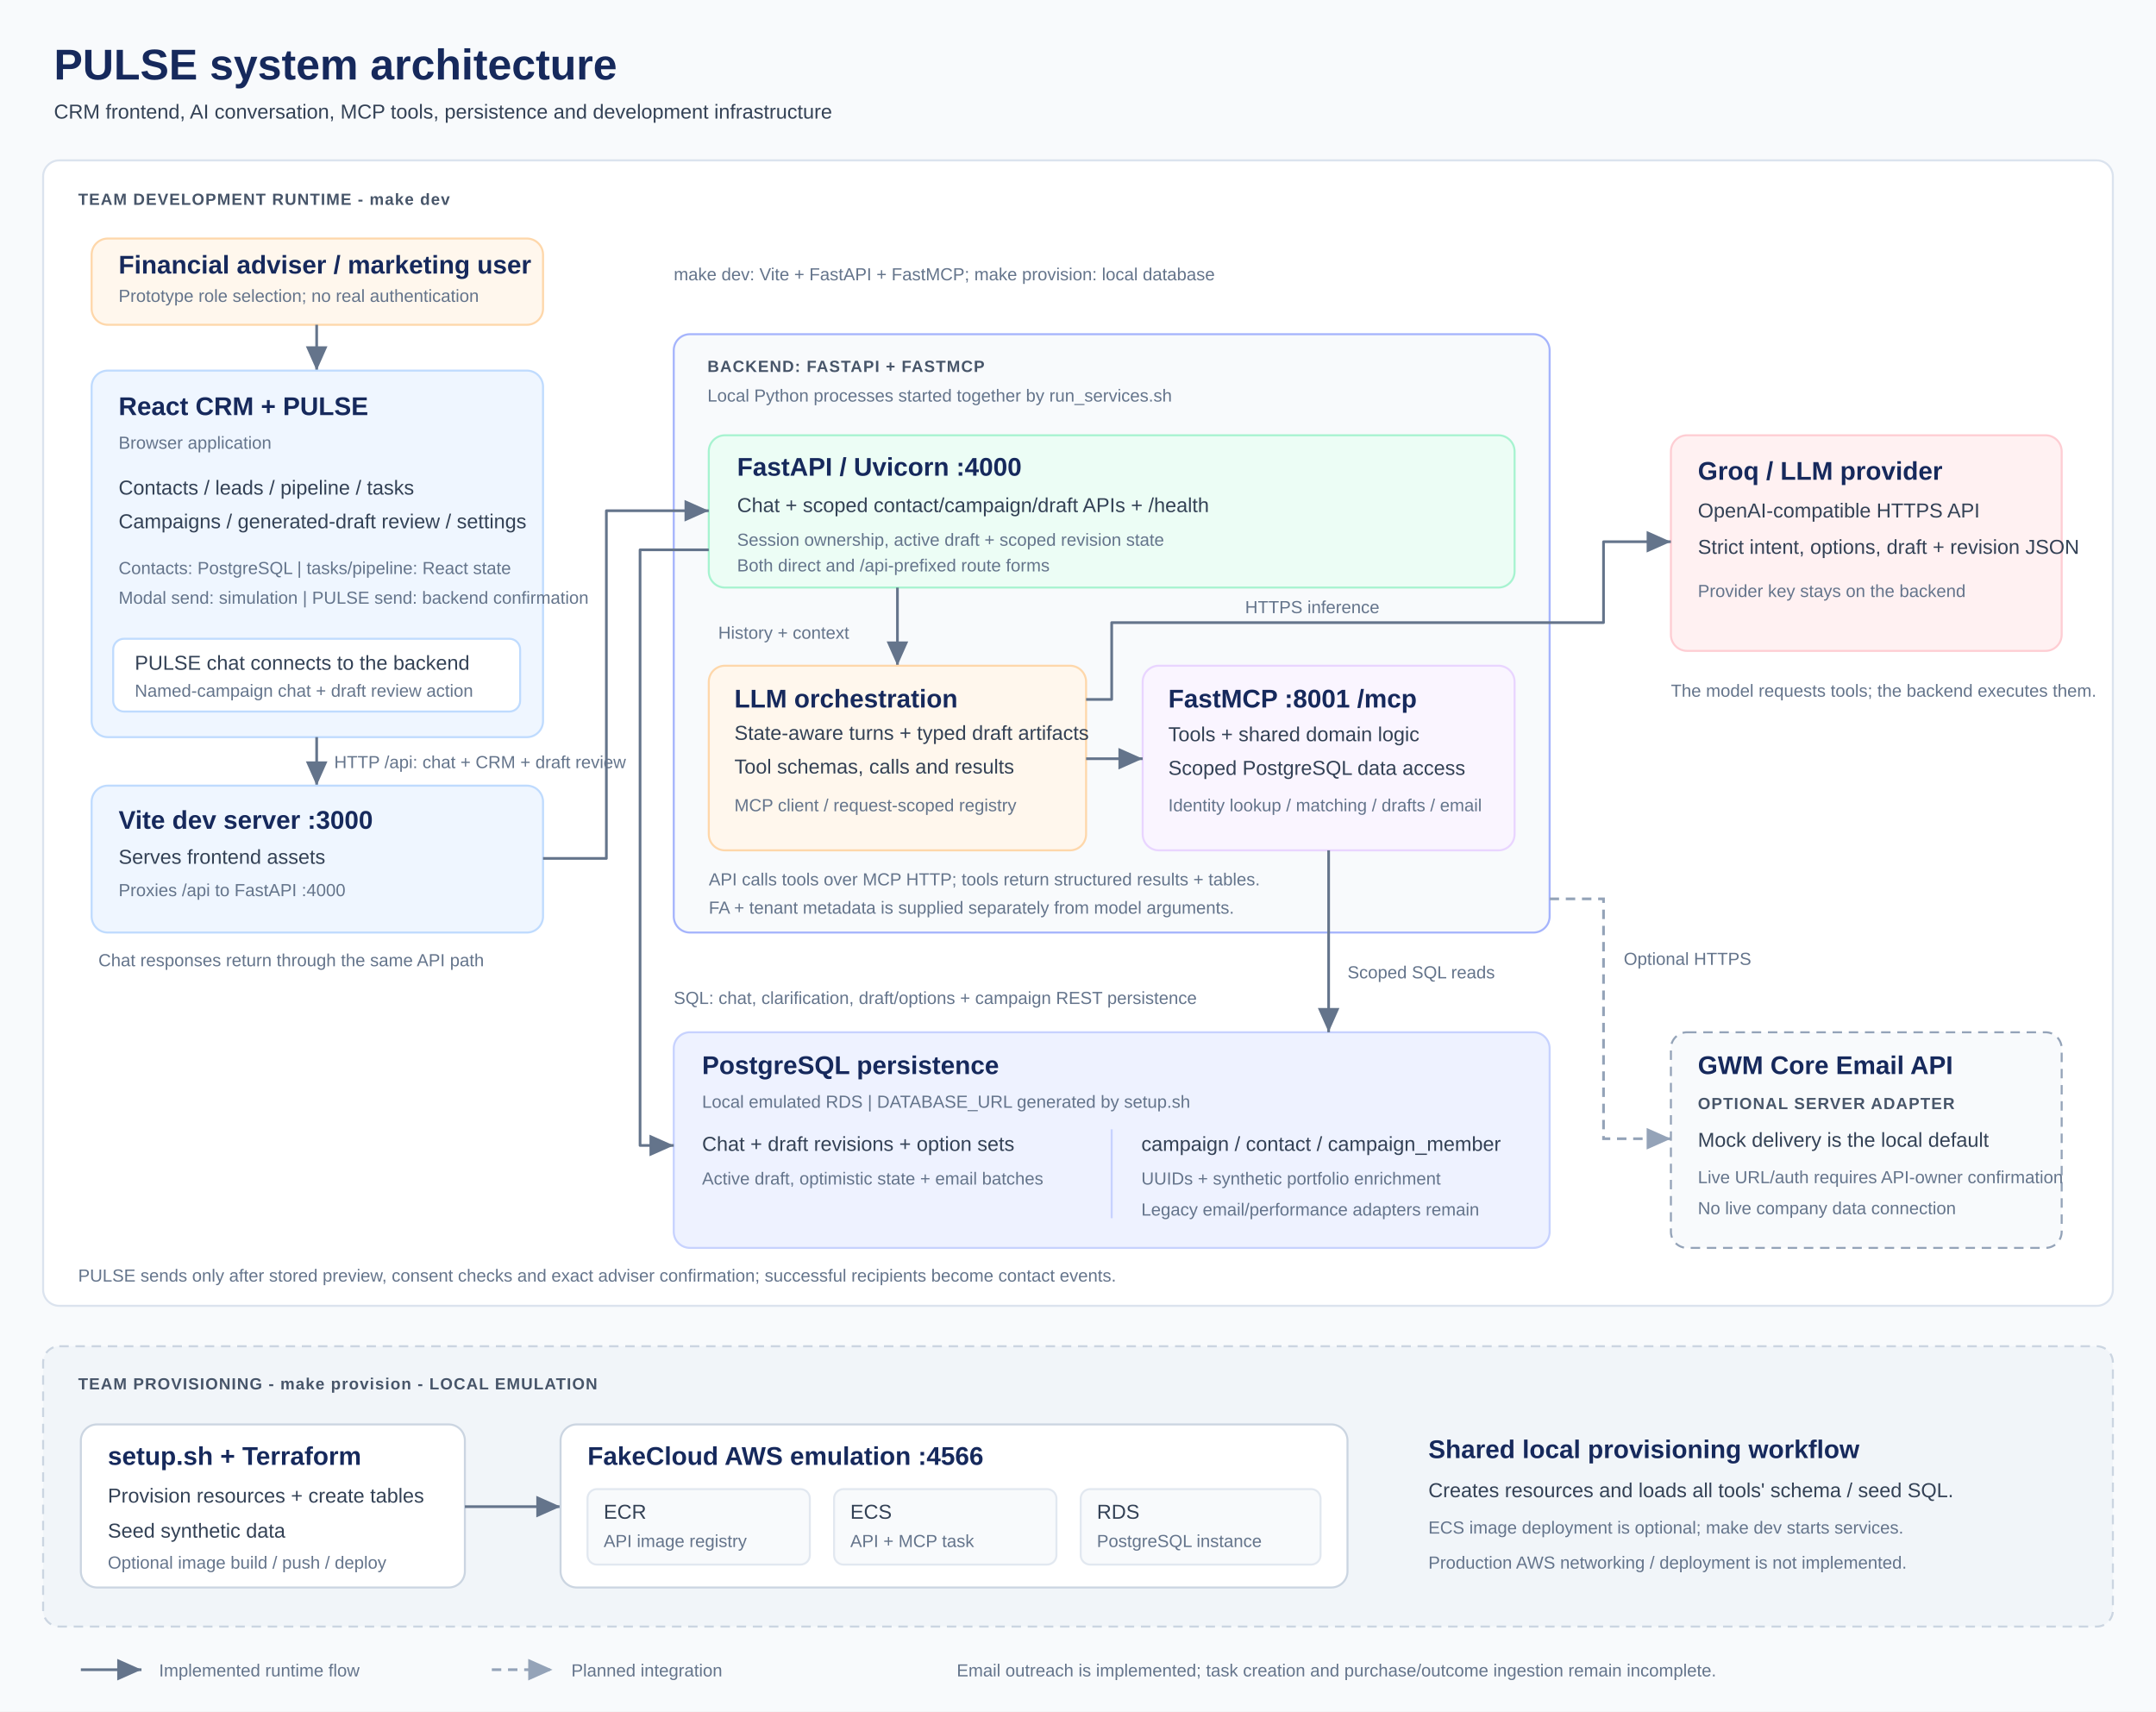
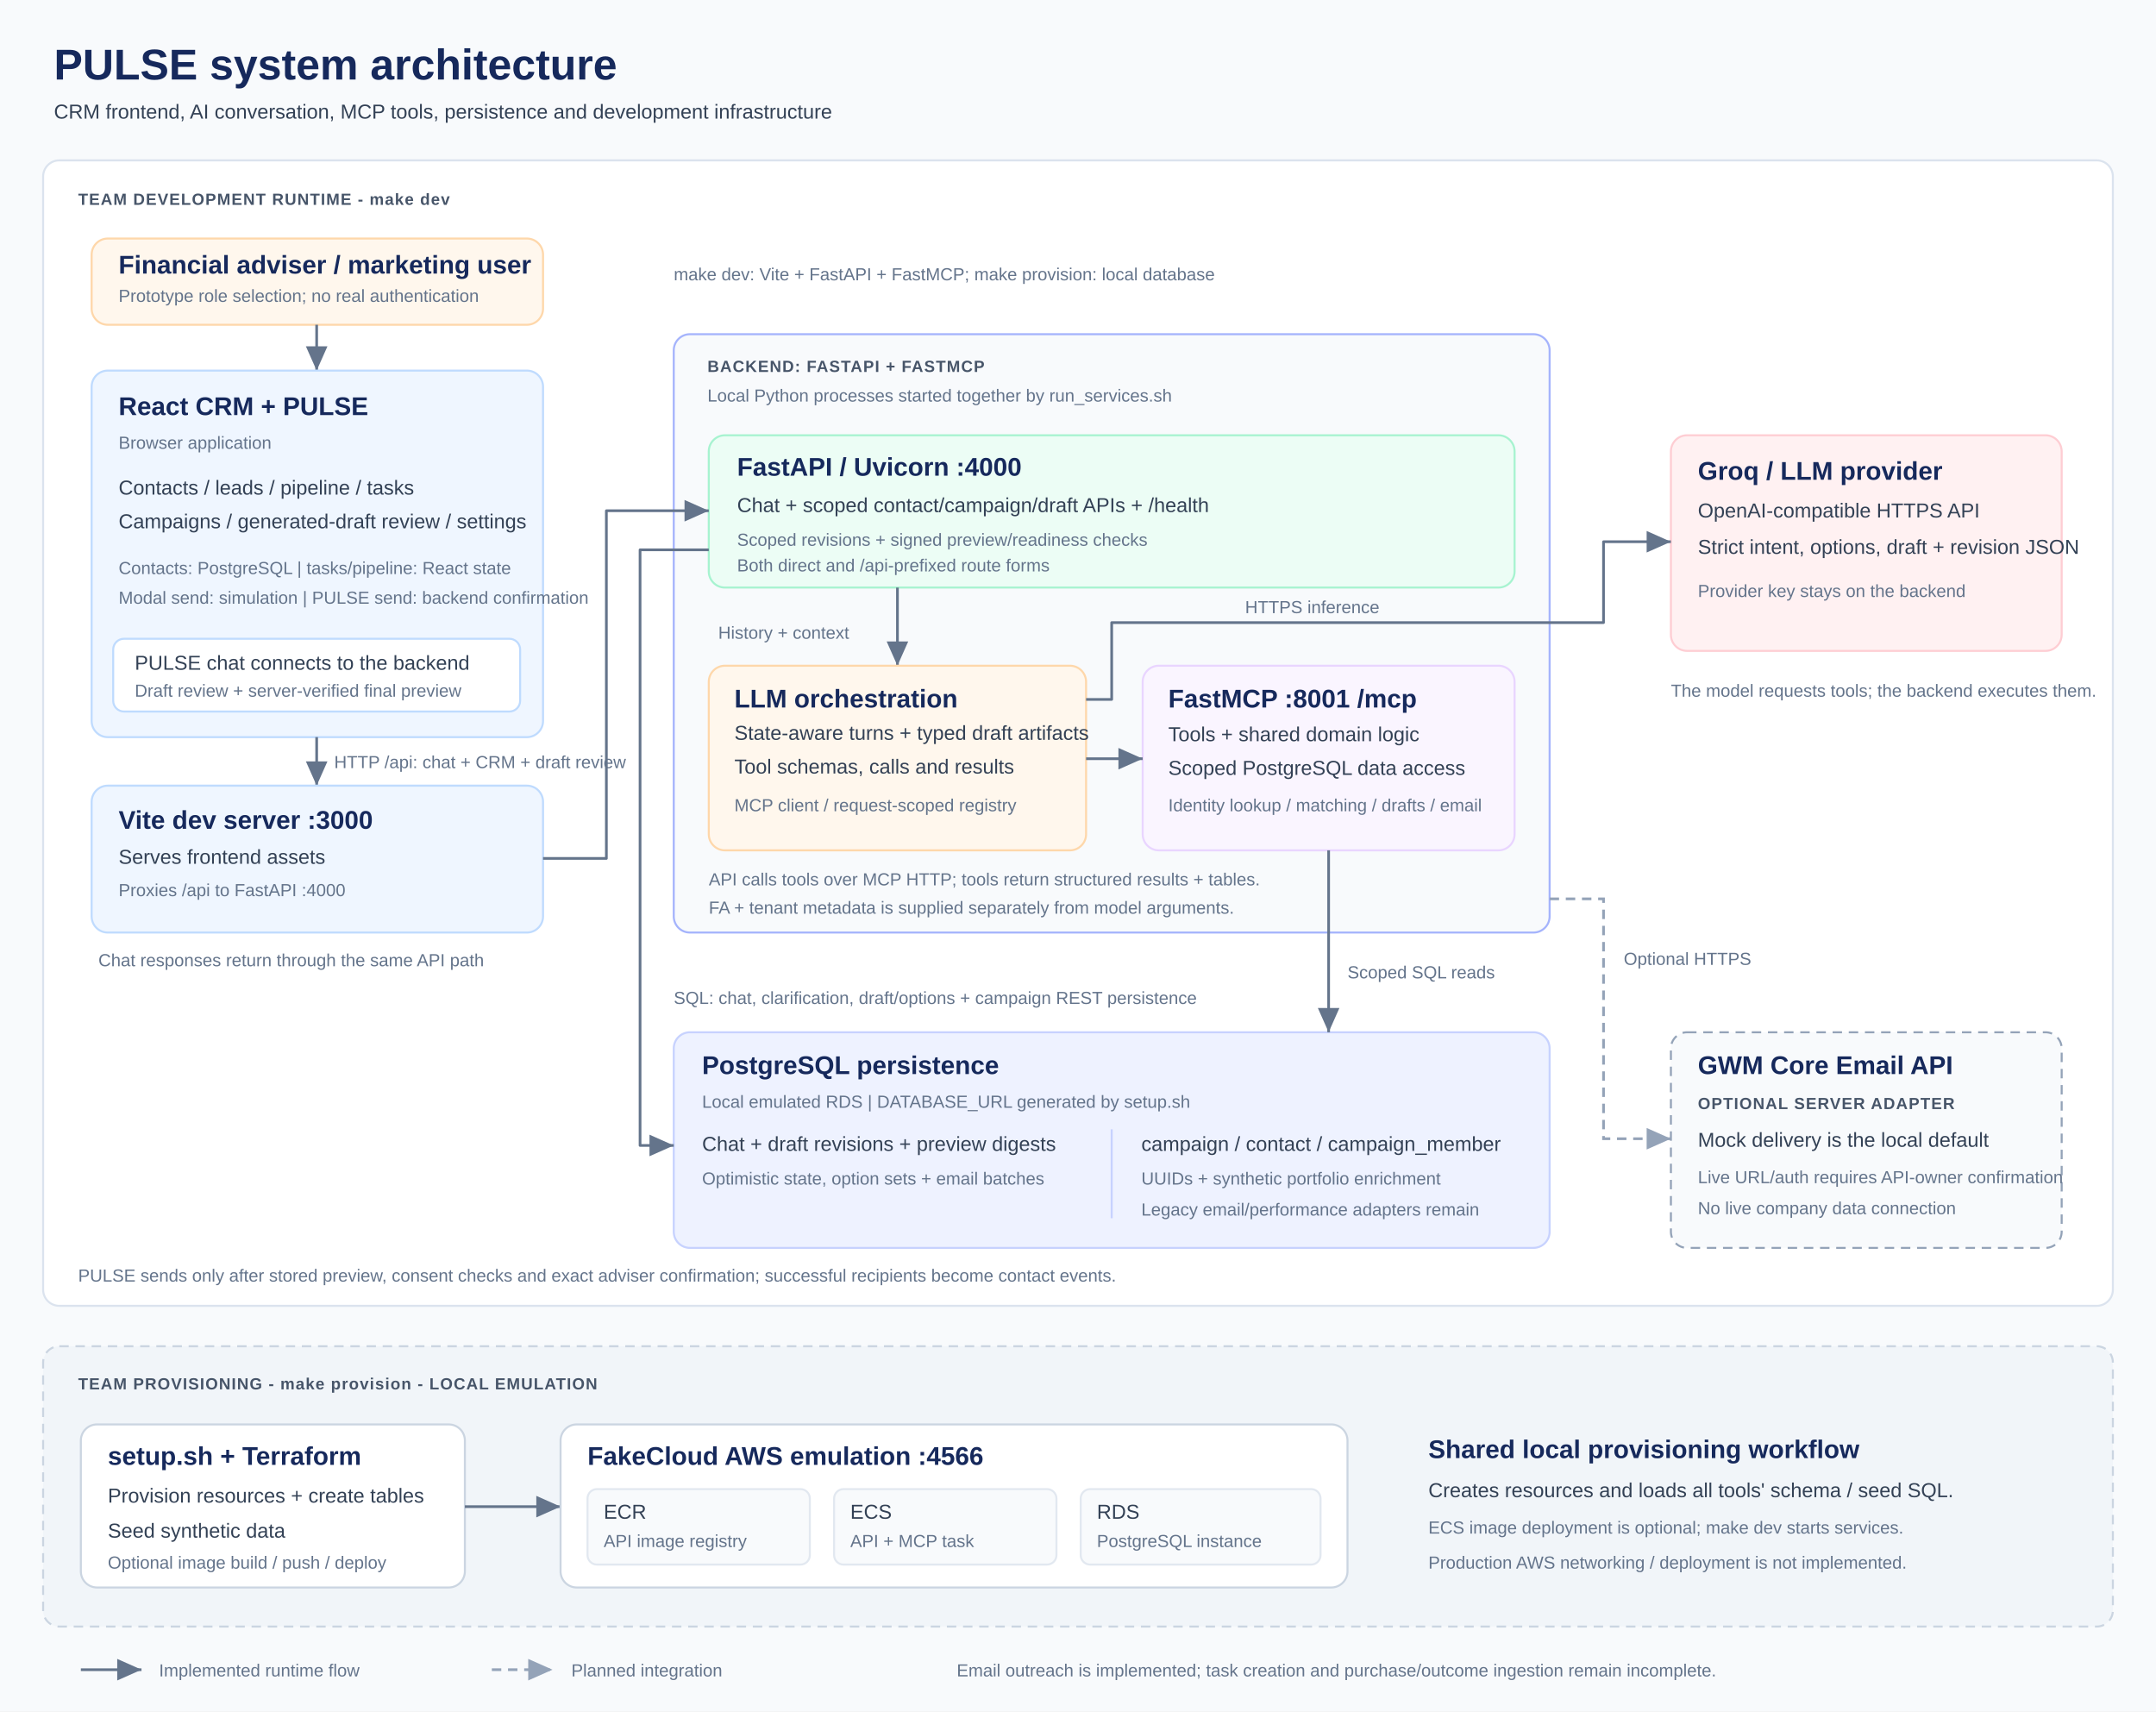
<svg xmlns="http://www.w3.org/2000/svg" width="1600" height="1270" viewBox="0 0 1600 1270" role="img" aria-labelledby="diagram-title diagram-description">
  <defs>
    <marker id="arrow" markerWidth="10" markerHeight="10" refX="9" refY="4" orient="auto">
      <path d="M0,0 L0,8 L9,4 z" fill="#64748b" />
    </marker>
    <marker id="planned-arrow" markerWidth="10" markerHeight="10" refX="9" refY="4" orient="auto">
      <path d="M0,0 L0,8 L9,4 z" fill="#94a3b8" />
    </marker>
    <style>
      text { font-family: Arial, Helvetica, sans-serif; }
      .title { font-size: 32px; font-weight: 700; fill: #16295c; }
      .section { font-size: 18px; font-weight: 700; fill: #16295c; }
      .heading { font-size: 19px; font-weight: 700; fill: #16295c; }
      .label { font-size: 15px; fill: #334155; }
      .small { font-size: 13px; fill: #64748b; }
      .badge { font-size: 12px; font-weight: 700; fill: #475569; letter-spacing: 0.7px; }
      .arrow { fill: none; stroke: #64748b; stroke-width: 2; stroke-linejoin: round; marker-end: url(#arrow); }
      .planned { fill: none; stroke: #94a3b8; stroke-width: 2; stroke-dasharray: 7 5; marker-end: url(#planned-arrow); }
    </style>
  </defs>
  <rect width="1600" height="1270" fill="#f8fafc" />
  <text x="40" y="59" class="title">PULSE system architecture</text>
  <text x="40" y="88" class="label">CRM frontend, AI conversation, MCP tools, persistence and development infrastructure</text>
  <rect x="32" y="119" width="1536" height="850" rx="12" fill="#fff" stroke="#dbe3ee" stroke-width="1.5" />
  <text x="58" y="152" class="badge">TEAM DEVELOPMENT RUNTIME - make dev</text>
  <text x="500" y="208" class="small">make dev: Vite + FastAPI + FastMCP; make provision: local database</text>
  <rect x="68" y="177" width="335" height="64" rx="12" fill="#fff7ed" stroke="#fed7aa" stroke-width="1.5" />
  <text x="88" y="203" class="heading">Financial adviser / marketing user</text>
  <text x="88" y="224" class="small">Prototype role selection; no real authentication</text>
  <path d="M235 241 L235 275" class="arrow" />
  <rect x="68" y="275" width="335" height="272" rx="12" fill="#eff6ff" stroke="#bfdbfe" stroke-width="1.5" />
  <text x="88" y="308" class="heading">React CRM + PULSE</text>
  <text x="88" y="333" class="small">Browser application</text>
  <text x="88" y="367" class="label">Contacts / leads / pipeline / tasks</text>
  <text x="88" y="392" class="label">Campaigns / generated-draft review / settings</text>
  <text x="88" y="426" class="small">Contacts: PostgreSQL | tasks/pipeline: React state</text>
  <text x="88" y="448" class="small">Modal send: simulation | PULSE send: backend confirmation</text>
  <rect x="84" y="474" width="302" height="54" rx="8" fill="#fff" stroke="#bfdbfe" stroke-width="1.5" />
  <text x="100" y="497" class="label">PULSE chat connects to the backend</text>
-   <text x="100" y="517" class="small">Named-campaign chat + draft review action</text>
+   <text x="100" y="517" class="small">Draft review + server-verified final preview</text>
  <path d="M235 547 L235 583" class="arrow" />
  <text x="248" y="570" class="small">HTTP /api: chat + CRM + draft review</text>
  <rect x="68" y="583" width="335" height="109" rx="12" fill="#eff6ff" stroke="#bfdbfe" stroke-width="1.5" />
  <text x="88" y="615" class="heading">Vite dev server :3000</text>
  <text x="88" y="641" class="label">Serves frontend assets</text>
  <text x="88" y="665" class="small">Proxies /api to FastAPI :4000</text>
  <rect x="500" y="248" width="650" height="444" rx="12" fill="#f8fafc" stroke="#a5b4fc" stroke-width="1.5" />
  <text x="525" y="276" class="badge">BACKEND: FASTAPI + FASTMCP</text>
  <text x="525" y="298" class="small">Local Python processes started together by run_services.sh</text>
  <rect x="526" y="323" width="598" height="113" rx="12" fill="#ecfdf5" stroke="#a7f3d0" stroke-width="1.5" />
  <text x="547" y="353" class="heading">FastAPI / Uvicorn :4000</text>
  <text x="547" y="380" class="label">Chat + scoped contact/campaign/draft APIs + /health</text>
-   <text x="547" y="405" class="small">Session ownership, active draft + scoped revision state</text>
+   <text x="547" y="405" class="small">Scoped revisions + signed preview/readiness checks</text>
  <text x="547" y="424" class="small">Both direct and /api-prefixed route forms</text>
  <path d="M403 637 L450 637 L450 379 L526 379" class="arrow" />
  <text x="73" y="717" class="small">Chat responses return through the same API path</text>
  <path d="M666 436 L666 494" class="arrow" />
  <text x="533" y="474" class="small">History + context</text>
  <rect x="526" y="494" width="280" height="137" rx="12" fill="#fff7ed" stroke="#fed7aa" stroke-width="1.5" />
  <text x="545" y="525" class="heading">LLM orchestration</text>
  <text x="545" y="549" class="label">State-aware turns + typed draft artifacts</text>
  <text x="545" y="574" class="label">Tool schemas, calls and results</text>
  <text x="545" y="602" class="small">MCP client / request-scoped registry</text>
  <rect x="848" y="494" width="276" height="137" rx="12" fill="#faf5ff" stroke="#e9d5ff" stroke-width="1.5" />
  <text x="867" y="525" class="heading">FastMCP :8001 /mcp</text>
  <text x="867" y="550" class="label">Tools + shared domain logic</text>
  <text x="867" y="575" class="label">Scoped PostgreSQL data access</text>
  <text x="867" y="602" class="small">Identity lookup / matching / drafts / email</text>
  <path d="M806 563 L848 563" class="arrow" />
  <text x="526" y="657" class="small">API calls tools over MCP HTTP; tools return structured results + tables.</text>
  <text x="526" y="678" class="small">FA + tenant metadata is supplied separately from model arguments.</text>
  <rect x="1240" y="323" width="290" height="160" rx="12" fill="#fff1f2" stroke="#fecdd3" stroke-width="1.5" />
  <text x="1260" y="356" class="heading">Groq / LLM provider</text>
  <text x="1260" y="384" class="label">OpenAI-compatible HTTPS API</text>
  <text x="1260" y="411" class="label">Strict intent, options, draft + revision JSON</text>
  <text x="1260" y="443" class="small">Provider key stays on the backend</text>
  <path d="M806 519 L825 519 L825 462 L1190 462 L1190 402 L1240 402" class="arrow" />
  <text x="924" y="455" class="small">HTTPS inference</text>
  <text x="1240" y="517" class="small">The model requests tools; the backend executes them.</text>
  <rect x="500" y="766" width="650" height="160" rx="12" fill="#eef2ff" stroke="#c7d2fe" stroke-width="1.5" />
  <text x="521" y="797" class="heading">PostgreSQL persistence</text>
  <text x="521" y="822" class="small">Local emulated RDS | DATABASE_URL generated by setup.sh</text>
  <path d="M825 838 L825 904" stroke="#c7d2fe" stroke-width="1.5" />
-   <text x="521" y="854" class="label">Chat + draft revisions + option sets</text>
-   <text x="521" y="879" class="small">Active draft, optimistic state + email batches</text>
+   <text x="521" y="854" class="label">Chat + draft revisions + preview digests</text>
+   <text x="521" y="879" class="small">Optimistic state, option sets + email batches</text>
  <text x="847" y="854" class="label">campaign / contact / campaign_member</text>
  <text x="847" y="879" class="small">UUIDs + synthetic portfolio enrichment</text>
  <text x="847" y="902" class="small">Legacy email/performance adapters remain</text>
  <path d="M526 408 L475 408 L475 850 L500 850" class="arrow" />
  <text x="500" y="745" class="small">SQL: chat, clarification, draft/options + campaign REST persistence</text>
  <path d="M986 631 L986 766" class="arrow" />
  <text x="1000" y="726" class="small">Scoped SQL reads</text>
  <rect x="1240" y="766" width="290" height="160" rx="12" fill="#f8fafc" stroke="#94a3b8" stroke-width="1.5" stroke-dasharray="7 5" />
  <text x="1260" y="797" class="heading">GWM Core Email API</text>
  <text x="1260" y="823" class="badge">OPTIONAL SERVER ADAPTER</text>
  <text x="1260" y="851" class="label">Mock delivery is the local default</text>
  <text x="1260" y="878" class="small">Live URL/auth requires API-owner confirmation</text>
  <text x="1260" y="901" class="small">No live company data connection</text>
  <path d="M1150 667 L1190 667 L1190 845 L1240 845" class="planned" />
  <text x="1205" y="716" class="small">Optional HTTPS</text>
  <text x="58" y="951" class="small">PULSE sends only after stored preview, consent checks and exact adviser confirmation; successful recipients become contact events.</text>
  <rect x="32" y="999" width="1536" height="208" rx="12" fill="#f1f5f9" stroke="#cbd5e1" stroke-width="1.5" stroke-dasharray="7 5" />
  <text x="58" y="1031" class="badge">TEAM PROVISIONING - make provision - LOCAL EMULATION</text>
  <rect x="60" y="1057" width="285" height="121" rx="12" fill="#fff" stroke="#cbd5e1" stroke-width="1.5" />
  <text x="80" y="1087" class="heading">setup.sh + Terraform</text>
  <text x="80" y="1115" class="label">Provision resources + create tables</text>
  <text x="80" y="1141" class="label">Seed synthetic data</text>
  <text x="80" y="1164" class="small">Optional image build / push / deploy</text>
  <path d="M345 1118 L416 1118" class="arrow" />
  <rect x="416" y="1057" width="584" height="121" rx="12" fill="#fff" stroke="#cbd5e1" stroke-width="1.5" />
  <text x="436" y="1087" class="heading">FakeCloud AWS emulation :4566</text>
  <rect x="436" y="1105" width="165" height="56" rx="7" fill="#f8fafc" stroke="#e2e8f0" stroke-width="1.5" />
  <text x="448" y="1127" class="label">ECR</text>
  <text x="448" y="1148" class="small">API image registry</text>
  <rect x="619" y="1105" width="165" height="56" rx="7" fill="#f8fafc" stroke="#e2e8f0" stroke-width="1.5" />
  <text x="631" y="1127" class="label">ECS</text>
  <text x="631" y="1148" class="small">API + MCP task</text>
  <rect x="802" y="1105" width="178" height="56" rx="7" fill="#f8fafc" stroke="#e2e8f0" stroke-width="1.5" />
  <text x="814" y="1127" class="label">RDS</text>
  <text x="814" y="1148" class="small">PostgreSQL instance</text>
  <text x="1060" y="1082" class="heading">Shared local provisioning workflow</text>
  <text x="1060" y="1111" class="label">Creates resources and loads all tools' schema / seed SQL.</text>
  <text x="1060" y="1138" class="small">ECS image deployment is optional; make dev starts services.</text>
  <text x="1060" y="1164" class="small">Production AWS networking / deployment is not implemented.</text>
  <path d="M60 1239 L105 1239" class="arrow" />
  <text x="118" y="1244" class="small">Implemented runtime flow</text>
  <path d="M365 1239 L410 1239" class="planned" />
  <text x="424" y="1244" class="small">Planned integration</text>
  <text x="710" y="1244" class="small">Email outreach is implemented; task creation and purchase/outcome ingestion remain incomplete.</text>
</svg>
